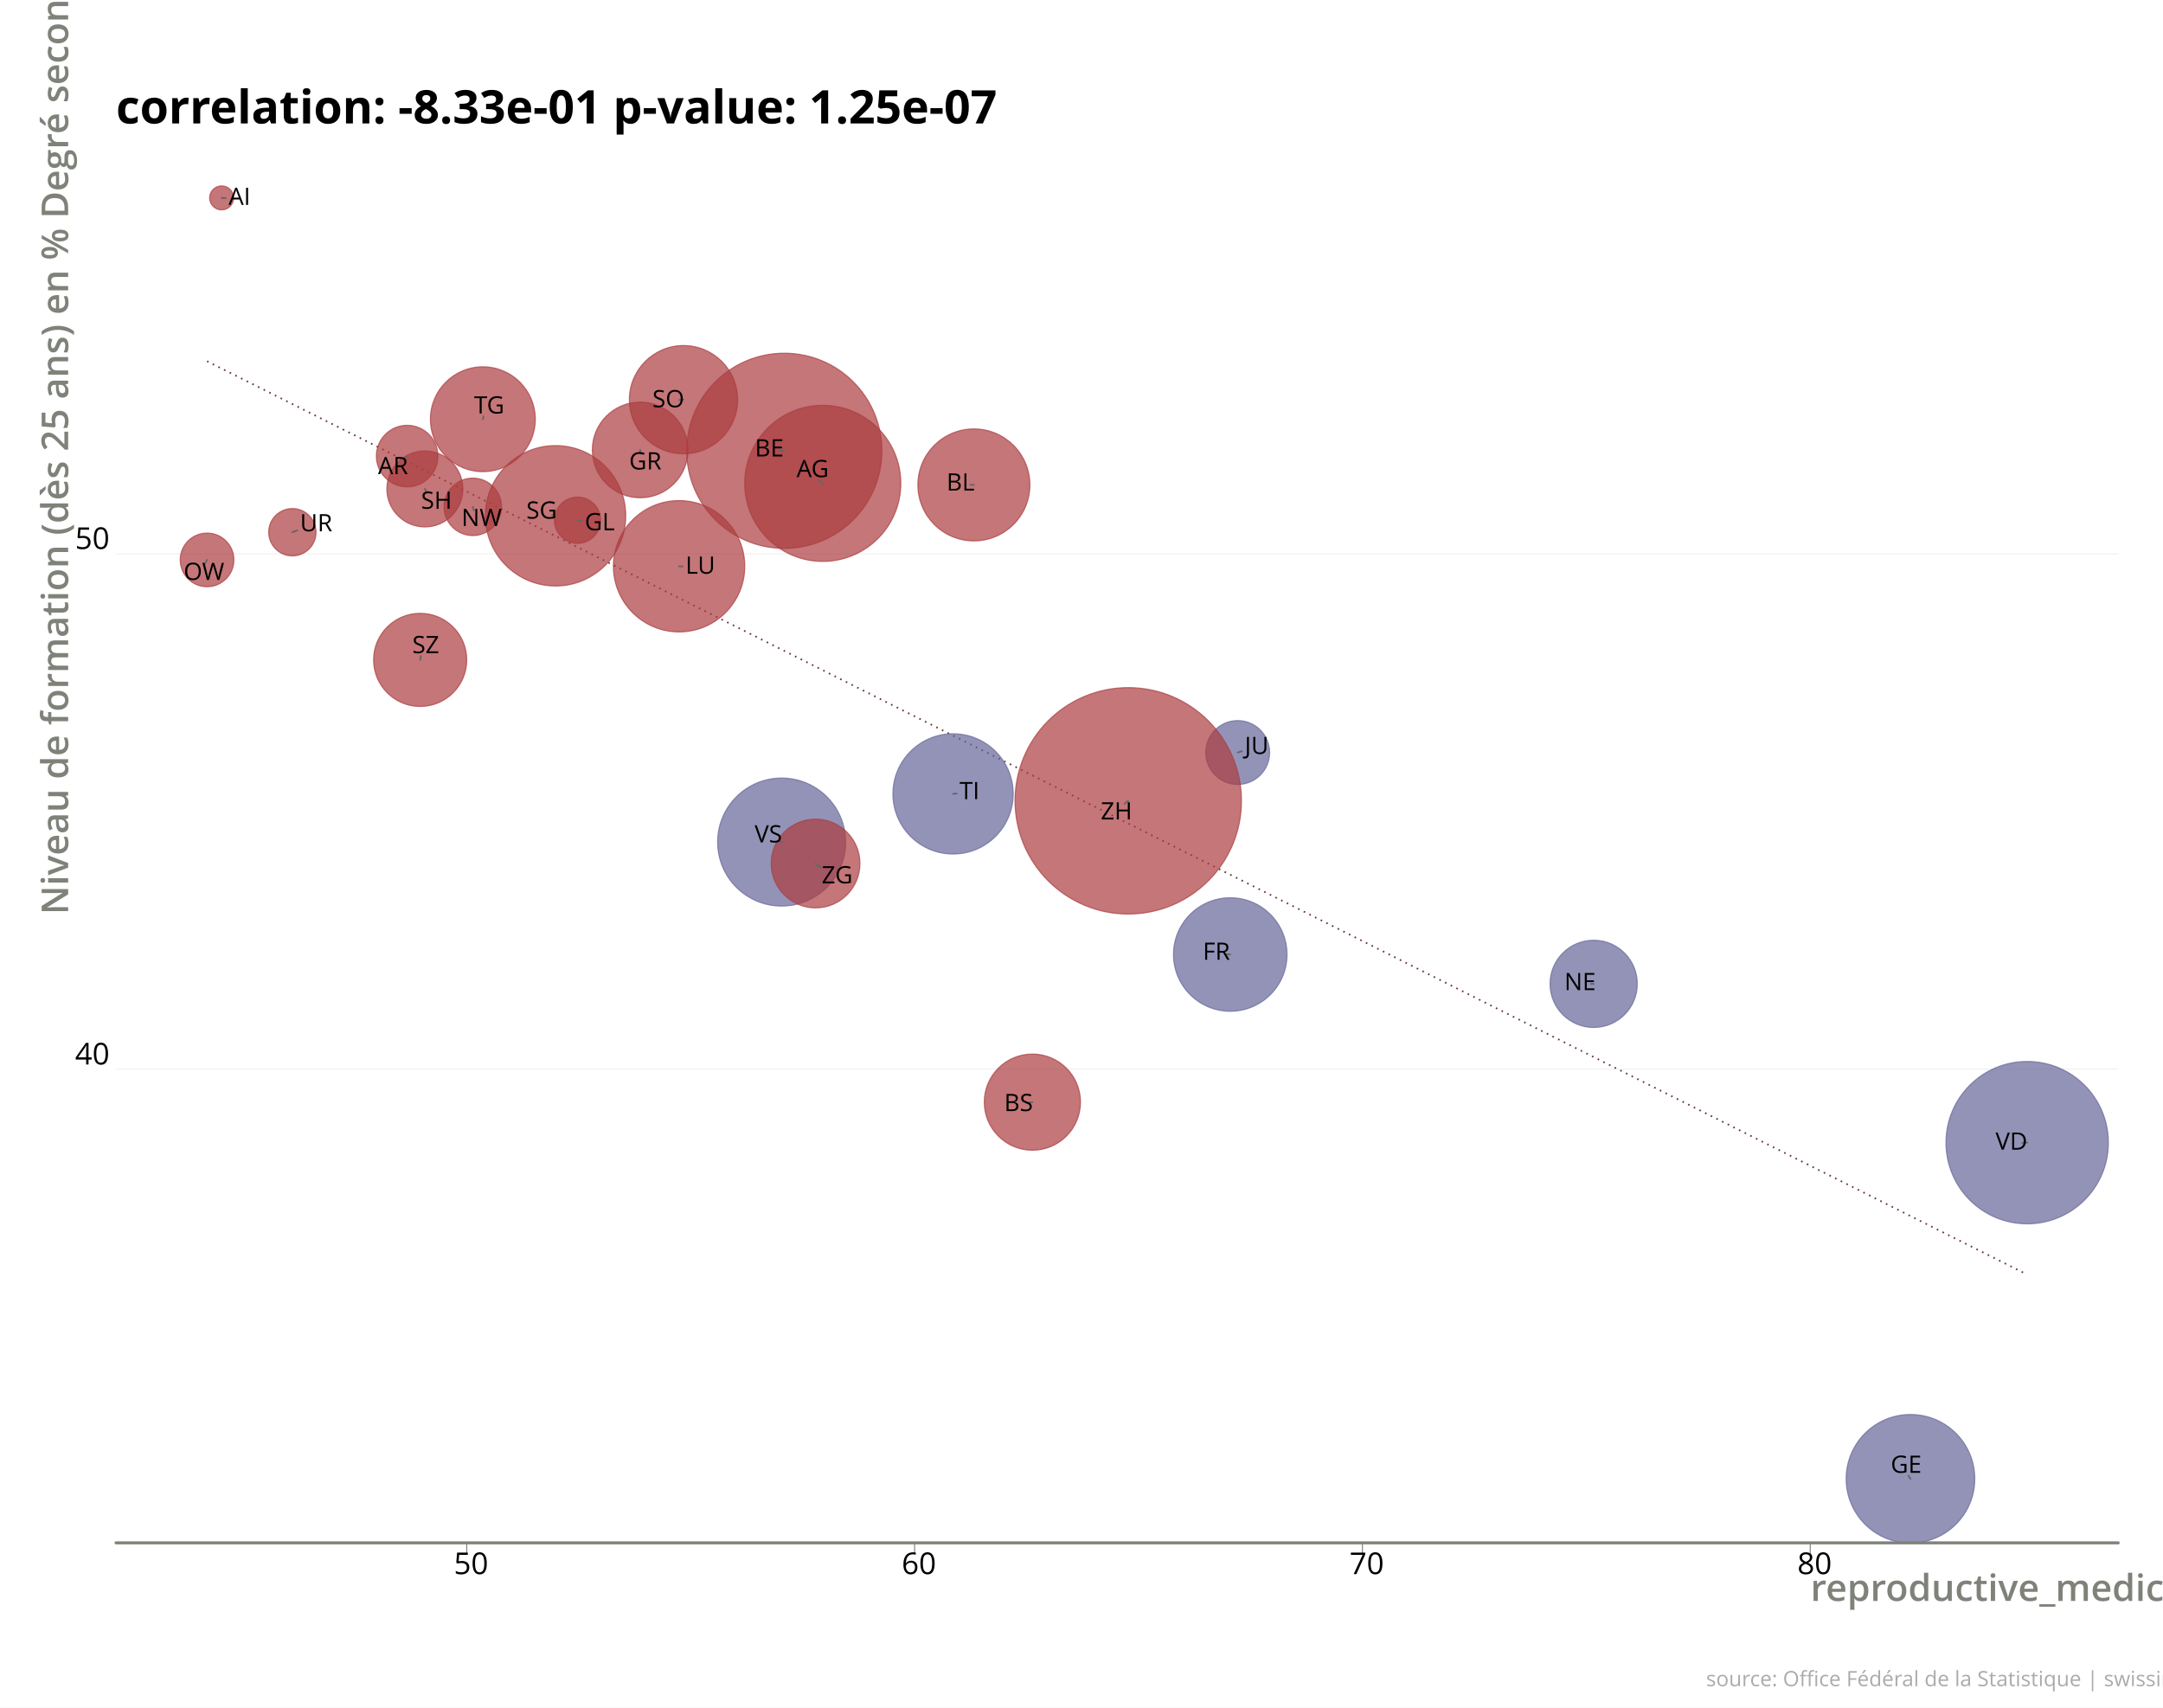
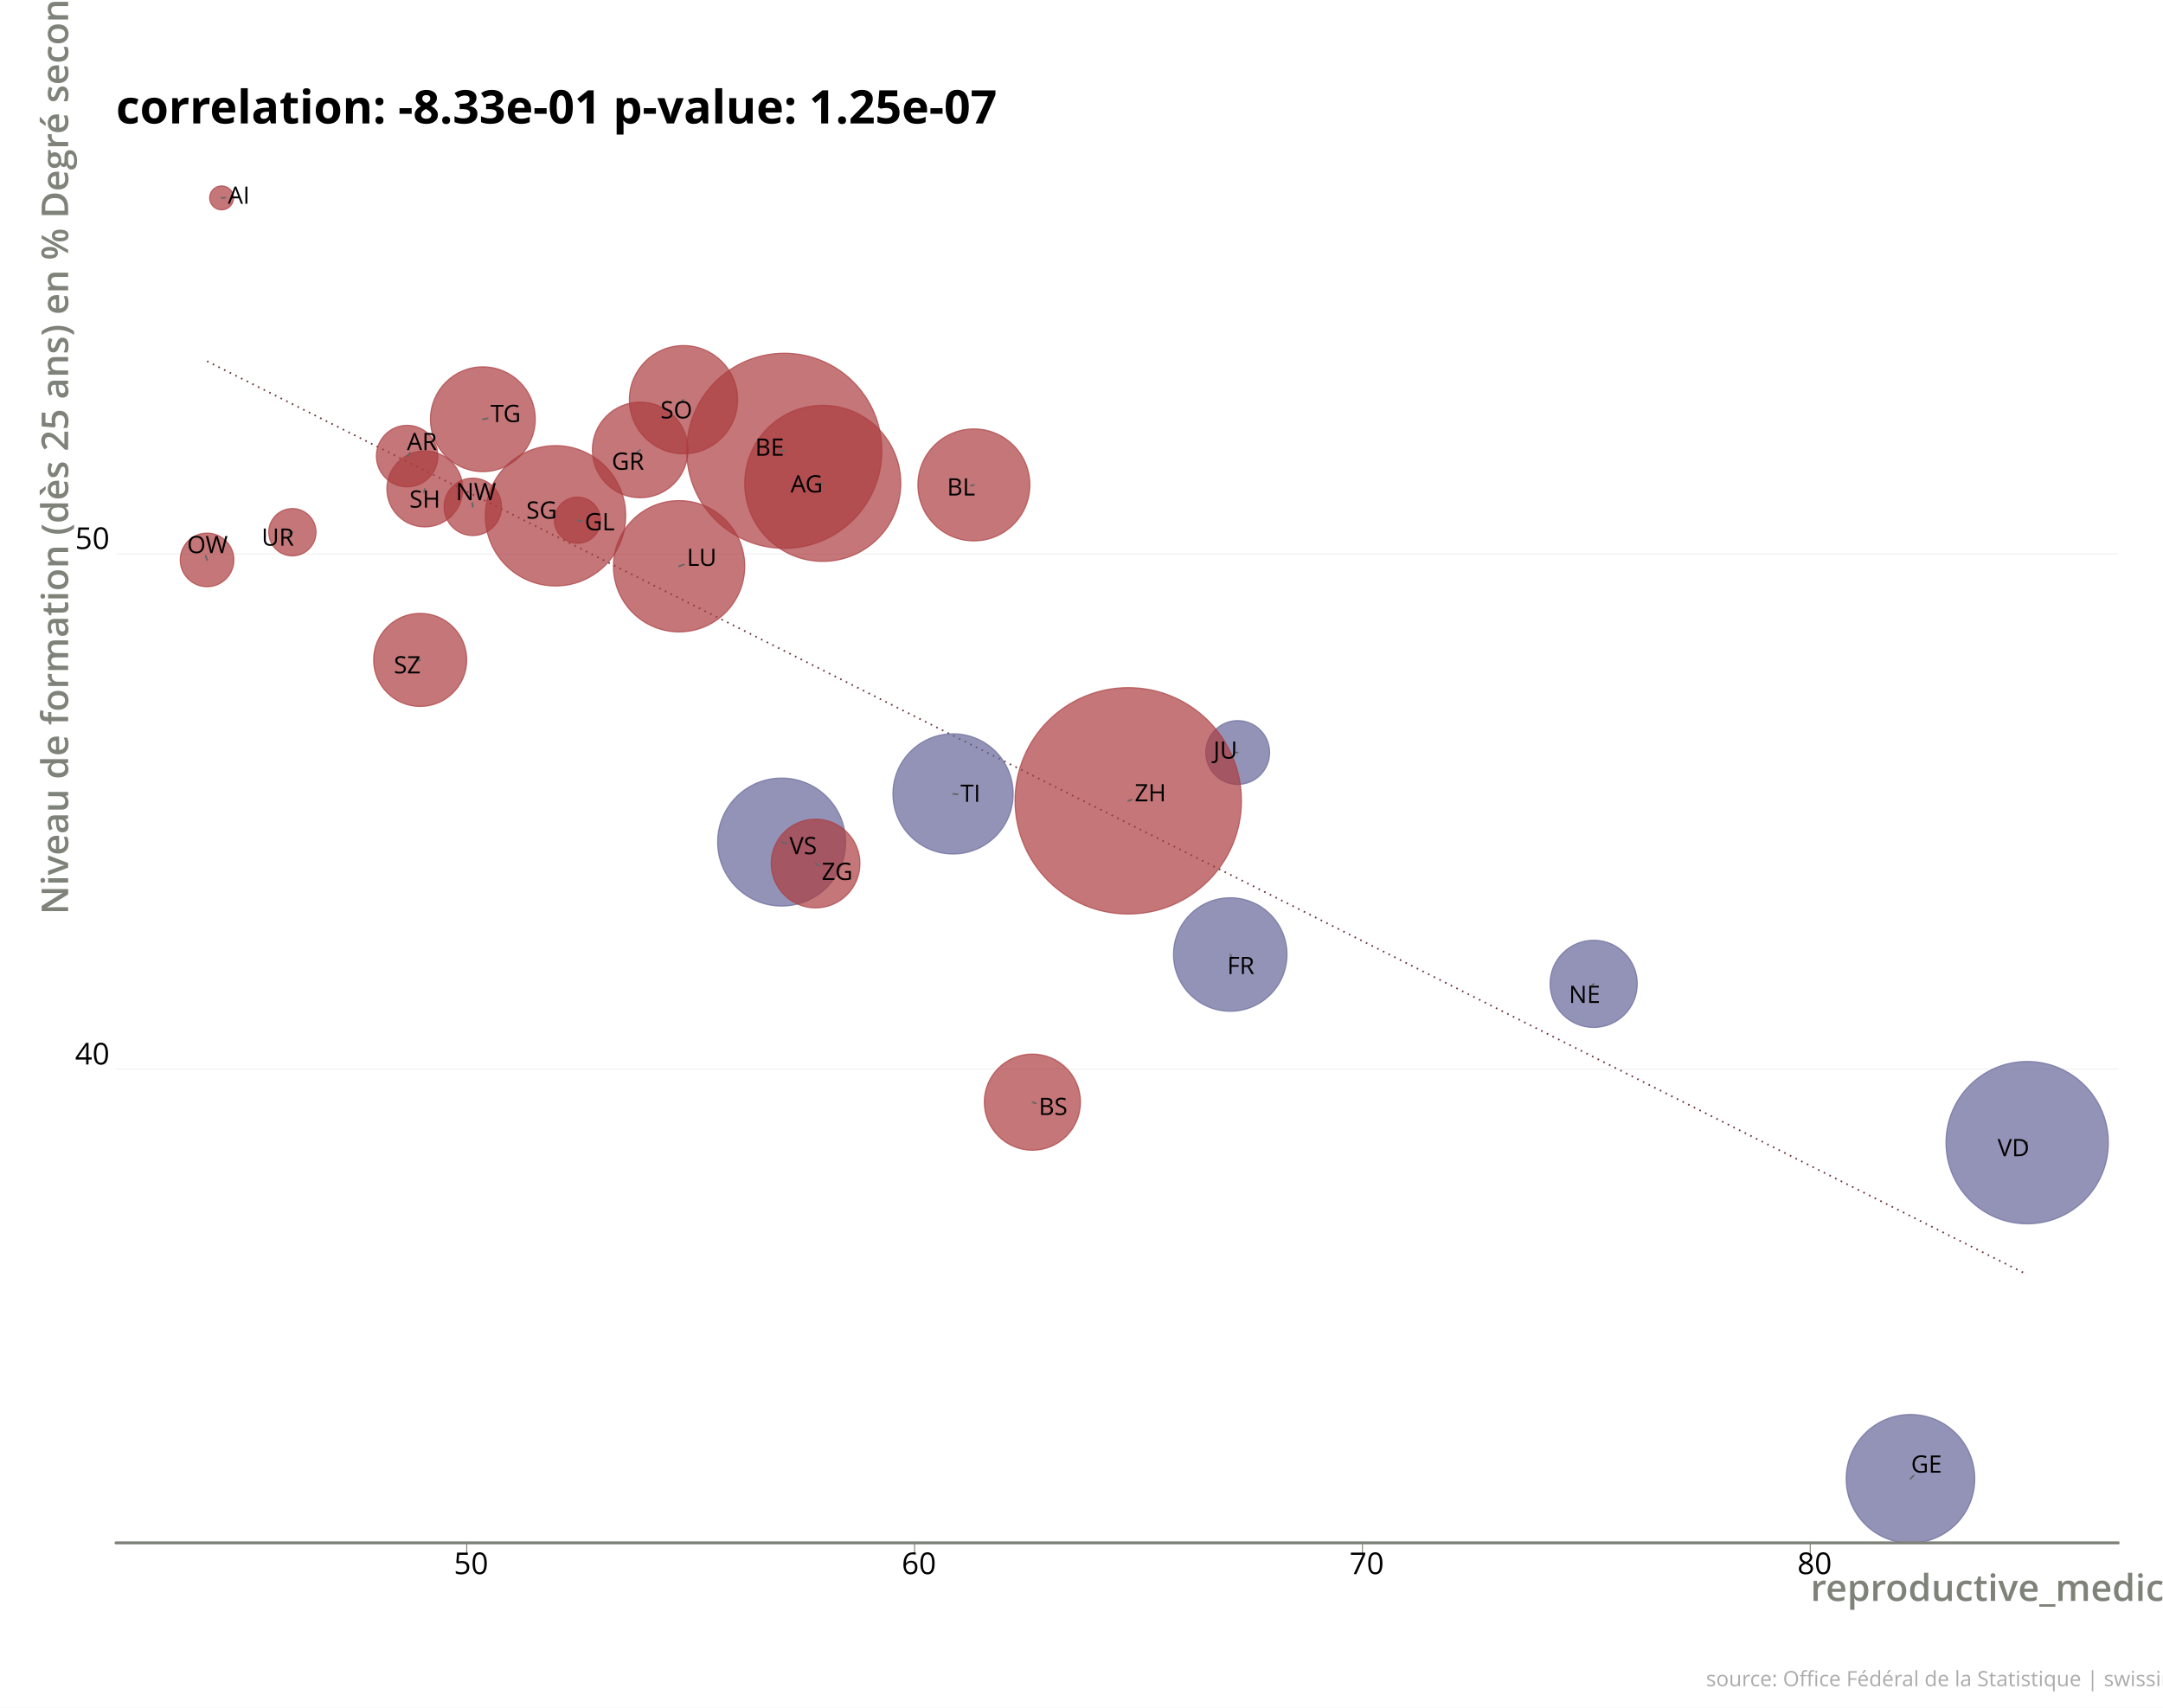
<svg xmlns="http://www.w3.org/2000/svg" viewBox="0 0 1368.00 1080.00">
  <defs>
    <style type="text/css">
    line, polyline, path, rect, circle {
      fill: none;
      stroke: #000000;
      stroke-linecap: round;
      stroke-linejoin: round;
      stroke-miterlimit: 10.00;
    }
  </style>
  </defs>
  <rect width="100%" height="100%" style="stroke: none; fill: #FFFFFF;" />
  <polyline points="73.40,676.27 1339.65,676.27 " style="stroke-width: 0.21; stroke: #D3D3D3;" />
  <polyline points="73.40,350.25 1339.65,350.25 " style="stroke-width: 0.21; stroke: #D3D3D3;" />
  <polyline points="130.96,228.45 145.53,235.76 160.10,243.07 174.67,250.38 189.24,257.69 203.81,265.01 218.39,272.32 232.96,279.63 247.53,286.94 262.10,294.25 276.67,301.56 291.24,308.87 305.81,316.19 320.39,323.50 334.96,330.81 349.53,338.12 364.10,345.43 378.67,352.74 393.24,360.06 407.81,367.37 422.39,374.68 436.96,381.99 451.53,389.30 466.10,396.61 480.67,403.93 495.24,411.24 509.81,418.55 524.38,425.86 538.96,433.17 553.53,440.48 568.10,447.80 582.67,455.11 597.24,462.42 611.81,469.73 626.38,477.04 640.96,484.35 655.53,491.66 670.10,498.98 684.67,506.29 699.24,513.60 713.81,520.91 728.38,528.22 742.96,535.53 757.53,542.85 772.10,550.16 786.67,557.47 801.24,564.78 815.81,572.09 830.38,579.40 844.96,586.72 859.53,594.03 874.10,601.34 888.67,608.65 903.24,615.96 917.81,623.27 932.38,630.59 946.95,637.90 961.53,645.21 976.10,652.52 990.67,659.83 1005.24,667.14 1019.81,674.45 1034.38,681.77 1048.95,689.08 1063.53,696.39 1078.10,703.70 1092.67,711.01 1107.24,718.32 1121.81,725.64 1136.38,732.95 1150.95,740.26 1165.53,747.57 1180.10,754.88 1194.67,762.19 1209.24,769.51 1223.81,776.82 1238.38,784.13 1252.95,791.44 1267.53,798.75 1282.10,806.06 " style="stroke-width: 1.07; stroke: #663333; stroke-dasharray: 1,3; stroke-linecap: butt;" />
  <circle cx="520.36" cy="305.69" r="37.02pt" style="stroke-width: 0.71; stroke: #AB3D3F; stroke-opacity: 0.70; fill: #AB3D3F; fill-opacity: 0.70;" />
  <circle cx="140.16" cy="125.15" r="5.69pt" style="stroke-width: 0.71; stroke: #AB3D3F; stroke-opacity: 0.70; fill: #AB3D3F; fill-opacity: 0.70;" />
  <circle cx="257.50" cy="288.44" r="14.60pt" style="stroke-width: 0.71; stroke: #AB3D3F; stroke-opacity: 0.70; fill: #AB3D3F; fill-opacity: 0.70;" />
  <circle cx="496.03" cy="285.10" r="46.29pt" style="stroke-width: 0.71; stroke: #AB3D3F; stroke-opacity: 0.70; fill: #AB3D3F; fill-opacity: 0.70;" />
  <circle cx="615.94" cy="306.67" r="26.56pt" style="stroke-width: 0.71; stroke: #AB3D3F; stroke-opacity: 0.70; fill: #AB3D3F; fill-opacity: 0.70;" />
  <circle cx="652.94" cy="697.02" r="22.81pt" style="stroke-width: 0.71; stroke: #AB3D3F; stroke-opacity: 0.70; fill: #AB3D3F; fill-opacity: 0.70;" />
  <circle cx="778.08" cy="603.65" r="26.92pt" style="stroke-width: 0.71; stroke: #666699; stroke-opacity: 0.70; fill: #666699; fill-opacity: 0.70;" />
  <circle cx="1208.29" cy="935.22" r="30.50pt" style="stroke-width: 0.71; stroke: #666699; stroke-opacity: 0.70; fill: #666699; fill-opacity: 0.70;" />
  <circle cx="365.25" cy="329.01" r="10.97pt" style="stroke-width: 0.71; stroke: #AB3D3F; stroke-opacity: 0.70; fill: #AB3D3F; fill-opacity: 0.70;" />
  <circle cx="404.88" cy="284.55" r="22.69pt" style="stroke-width: 0.71; stroke: #AB3D3F; stroke-opacity: 0.70; fill: #AB3D3F; fill-opacity: 0.70;" />
  <circle cx="782.79" cy="475.91" r="15.15pt" style="stroke-width: 0.71; stroke: #666699; stroke-opacity: 0.70; fill: #666699; fill-opacity: 0.70;" />
  <circle cx="429.49" cy="358.11" r="31.15pt" style="stroke-width: 0.71; stroke: #AB3D3F; stroke-opacity: 0.70; fill: #AB3D3F; fill-opacity: 0.70;" />
  <circle cx="1007.92" cy="622.21" r="20.69pt" style="stroke-width: 0.71; stroke: #666699; stroke-opacity: 0.70; fill: #666699; fill-opacity: 0.70;" />
  <circle cx="299.03" cy="320.54" r="13.63pt" style="stroke-width: 0.71; stroke: #AB3D3F; stroke-opacity: 0.70; fill: #AB3D3F; fill-opacity: 0.70;" />
  <circle cx="130.96" cy="354.10" r="12.73pt" style="stroke-width: 0.71; stroke: #AB3D3F; stroke-opacity: 0.70; fill: #AB3D3F; fill-opacity: 0.70;" />
  <circle cx="351.35" cy="326.20" r="33.30pt" style="stroke-width: 0.71; stroke: #AB3D3F; stroke-opacity: 0.70; fill: #AB3D3F; fill-opacity: 0.70;" />
  <circle cx="268.70" cy="309.22" r="18.02pt" style="stroke-width: 0.71; stroke: #AB3D3F; stroke-opacity: 0.70; fill: #AB3D3F; fill-opacity: 0.70;" />
  <circle cx="432.29" cy="252.77" r="25.68pt" style="stroke-width: 0.71; stroke: #AB3D3F; stroke-opacity: 0.70; fill: #AB3D3F; fill-opacity: 0.70;" />
  <circle cx="265.74" cy="417.33" r="22.09pt" style="stroke-width: 0.71; stroke: #AB3D3F; stroke-opacity: 0.70; fill: #AB3D3F; fill-opacity: 0.70;" />
  <circle cx="305.39" cy="265.13" r="24.87pt" style="stroke-width: 0.71; stroke: #AB3D3F; stroke-opacity: 0.70; fill: #AB3D3F; fill-opacity: 0.70;" />
  <circle cx="602.77" cy="502.07" r="28.52pt" style="stroke-width: 0.71; stroke: #666699; stroke-opacity: 0.70; fill: #666699; fill-opacity: 0.70;" />
  <circle cx="184.91" cy="336.59" r="11.23pt" style="stroke-width: 0.71; stroke: #AB3D3F; stroke-opacity: 0.70; fill: #AB3D3F; fill-opacity: 0.70;" />
  <circle cx="1282.10" cy="722.63" r="38.51pt" style="stroke-width: 0.71; stroke: #666699; stroke-opacity: 0.70; fill: #666699; fill-opacity: 0.70;" />
  <circle cx="494.35" cy="532.54" r="30.36pt" style="stroke-width: 0.71; stroke: #666699; stroke-opacity: 0.70; fill: #666699; fill-opacity: 0.70;" />
  <circle cx="515.81" cy="546.11" r="21.05pt" style="stroke-width: 0.71; stroke: #AB3D3F; stroke-opacity: 0.70; fill: #AB3D3F; fill-opacity: 0.70;" />
  <circle cx="713.57" cy="506.46" r="53.70pt" style="stroke-width: 0.71; stroke: #AB3D3F; stroke-opacity: 0.70; fill: #AB3D3F; fill-opacity: 0.70;" />
-   <line x1="518.00" y1="303.55" x2="520.36" y2="305.69" style="stroke-width: 1.07; stroke: #666666;" />
-   <text x="503.80" y="301.75" style="font-size: 11.38pt; font-family: Open Sans;">AG</text>
-   <line x1="142.75" y1="125.25" x2="140.16" y2="125.15" style="stroke-width: 1.07; stroke: #666666;" />
-   <text x="144.55" y="129.57" style="font-size: 11.38pt; font-family: Open Sans;">AI</text>
-   <line x1="255.13" y1="289.99" x2="257.50" y2="288.44" style="stroke-width: 1.07; stroke: #666666;" />
-   <text x="239.09" y="299.87" style="font-size: 11.38pt; font-family: Open Sans;">AR</text>
-   <line x1="492.93" y1="284.96" x2="496.03" y2="285.10" style="stroke-width: 1.07; stroke: #666666;" />
-   <text x="477.43" y="288.65" style="font-size: 11.38pt; font-family: Open Sans;">BE</text>
-   <line x1="613.73" y1="306.56" x2="615.94" y2="306.67" style="stroke-width: 1.07; stroke: #666666;" />
-   <text x="598.64" y="310.23" style="font-size: 11.38pt; font-family: Open Sans;">BL</text>
-   <line x1="650.53" y1="697.37" x2="652.94" y2="697.02" style="stroke-width: 1.07; stroke: #666666;" />
-   <text x="635.11" y="702.67" style="font-size: 11.38pt; font-family: Open Sans;">BS</text>
-   <line x1="775.44" y1="603.48" x2="778.08" y2="603.65" style="stroke-width: 1.07; stroke: #666666;" />
-   <text x="760.73" y="607.00" style="font-size: 11.38pt; font-family: Open Sans;">FR</text>
-   <line x1="1207.00" y1="933.25" x2="1208.29" y2="935.22" style="stroke-width: 1.07; stroke: #666666;" />
-   <text x="1195.82" y="931.45" style="font-size: 11.38pt; font-family: Open Sans;">GE</text>
+   <line x1="517.31" y1="306.10" x2="520.36" y2="305.69" style="stroke-width: 1.07; stroke: #666666;" />
+   <text x="500.02" y="311.42" style="font-size: 11.38pt; font-family: Open Sans;">AG</text>
+   <line x1="142.31" y1="125.06" x2="140.16" y2="125.15" style="stroke-width: 1.07; stroke: #666666;" />
+   <text x="144.11" y="128.85" style="font-size: 11.38pt; font-family: Open Sans;">AI</text>
+   <line x1="259.29" y1="286.44" x2="257.50" y2="288.44" style="stroke-width: 1.07; stroke: #666666;" />
+   <text x="257.39" y="284.64" style="font-size: 11.38pt; font-family: Open Sans;">AR</text>
+   <line x1="493.10" y1="284.86" x2="496.03" y2="285.10" style="stroke-width: 1.07; stroke: #666666;" />
+   <text x="477.60" y="288.20" style="font-size: 11.38pt; font-family: Open Sans;">BE</text>
+   <line x1="614.06" y1="307.14" x2="615.94" y2="306.67" style="stroke-width: 1.07; stroke: #666666;" />
+   <text x="598.98" y="313.35" style="font-size: 11.38pt; font-family: Open Sans;">BL</text>
+   <line x1="655.17" y1="697.86" x2="652.94" y2="697.02" style="stroke-width: 1.07; stroke: #666666;" />
+   <text x="656.97" y="705.14" style="font-size: 11.38pt; font-family: Open Sans;">BS</text>
+   <line x1="779.41" y1="606.09" x2="778.08" y2="603.65" style="stroke-width: 1.07; stroke: #666666;" />
+   <text x="776.15" y="616.02" style="font-size: 11.38pt; font-family: Open Sans;">FR</text>
+   <line x1="1210.32" y1="933.13" x2="1208.29" y2="935.22" style="stroke-width: 1.07; stroke: #666666;" />
+   <text x="1208.67" y="931.33" style="font-size: 11.38pt; font-family: Open Sans;">GE</text>
  <line x1="368.05" y1="329.56" x2="365.25" y2="329.01" style="stroke-width: 1.07; stroke: #666666;" />
  <text x="369.85" y="335.35" style="font-size: 11.38pt; font-family: Open Sans;">GL</text>
-   <line x1="405.08" y1="286.95" x2="404.88" y2="284.55" style="stroke-width: 1.07; stroke: #666666;" />
-   <text x="397.92" y="296.88" style="font-size: 11.38pt; font-family: Open Sans;">GR</text>
-   <line x1="785.43" y1="475.10" x2="782.79" y2="475.91" style="stroke-width: 1.07; stroke: #666666;" />
-   <text x="787.23" y="476.85" style="font-size: 11.38pt; font-family: Open Sans;">JU</text>
-   <line x1="431.73" y1="358.24" x2="429.49" y2="358.11" style="stroke-width: 1.07; stroke: #666666;" />
-   <text x="433.53" y="362.83" style="font-size: 11.38pt; font-family: Open Sans;">LU</text>
-   <line x1="1006.11" y1="622.20" x2="1007.92" y2="622.21" style="stroke-width: 1.07; stroke: #666666;" />
-   <text x="989.40" y="626.18" style="font-size: 11.38pt; font-family: Open Sans;">NE</text>
-   <line x1="299.69" y1="322.72" x2="299.03" y2="320.54" style="stroke-width: 1.07; stroke: #666666;" />
-   <text x="291.88" y="332.65" style="font-size: 11.38pt; font-family: Open Sans;">NW</text>
-   <line x1="129.32" y1="356.85" x2="130.96" y2="354.10" style="stroke-width: 1.07; stroke: #666666;" />
-   <text x="116.14" y="366.78" style="font-size: 11.38pt; font-family: Open Sans;">OW</text>
+   <line x1="401.70" y1="287.16" x2="404.88" y2="284.55" style="stroke-width: 1.07; stroke: #666666;" />
+   <text x="386.92" y="297.08" style="font-size: 11.38pt; font-family: Open Sans;">GR</text>
+   <line x1="780.58" y1="475.86" x2="782.79" y2="475.91" style="stroke-width: 1.07; stroke: #666666;" />
+   <text x="767.46" y="479.77" style="font-size: 11.38pt; font-family: Open Sans;">JU</text>
+   <line x1="432.61" y1="357.00" x2="429.49" y2="358.11" style="stroke-width: 1.07; stroke: #666666;" />
+   <text x="434.41" y="357.88" style="font-size: 11.38pt; font-family: Open Sans;">LU</text>
+   <line x1="1005.74" y1="624.33" x2="1007.92" y2="622.21" style="stroke-width: 1.07; stroke: #666666;" />
+   <text x="992.24" y="634.26" style="font-size: 11.38pt; font-family: Open Sans;">NE</text>
+   <line x1="298.68" y1="318.11" x2="299.03" y2="320.54" style="stroke-width: 1.07; stroke: #666666;" />
+   <text x="288.28" y="316.31" style="font-size: 11.38pt; font-family: Open Sans;">NW</text>
+   <line x1="130.09" y1="351.62" x2="130.96" y2="354.10" style="stroke-width: 1.07; stroke: #666666;" />
+   <text x="118.34" y="349.82" style="font-size: 11.38pt; font-family: Open Sans;">OW</text>
  <line x1="349.21" y1="325.77" x2="351.35" y2="326.20" style="stroke-width: 1.07; stroke: #666666;" />
  <text x="332.87" y="328.01" style="font-size: 11.38pt; font-family: Open Sans;">SG</text>
-   <line x1="270.21" y1="311.82" x2="268.70" y2="309.22" style="stroke-width: 1.07; stroke: #666666;" />
-   <text x="266.31" y="321.75" style="font-size: 11.38pt; font-family: Open Sans;">SH</text>
-   <line x1="429.53" y1="252.94" x2="432.29" y2="252.77" style="stroke-width: 1.07; stroke: #666666;" />
-   <text x="412.62" y="257.57" style="font-size: 11.38pt; font-family: Open Sans;">SO</text>
-   <line x1="266.15" y1="414.87" x2="265.74" y2="417.33" style="stroke-width: 1.07; stroke: #666666;" />
-   <text x="260.77" y="413.07" style="font-size: 11.38pt; font-family: Open Sans;">SZ</text>
-   <line x1="305.80" y1="263.32" x2="305.39" y2="265.13" style="stroke-width: 1.07; stroke: #666666;" />
-   <text x="299.81" y="261.52" style="font-size: 11.38pt; font-family: Open Sans;">TG</text>
-   <line x1="605.05" y1="501.88" x2="602.77" y2="502.07" style="stroke-width: 1.07; stroke: #666666;" />
-   <text x="606.85" y="505.41" style="font-size: 11.38pt; font-family: Open Sans;">TI</text>
-   <line x1="187.96" y1="335.46" x2="184.91" y2="336.59" style="stroke-width: 1.07; stroke: #666666;" />
-   <text x="189.76" y="336.00" style="font-size: 11.38pt; font-family: Open Sans;">UR</text>
-   <line x1="1278.98" y1="722.73" x2="1282.10" y2="722.63" style="stroke-width: 1.07; stroke: #666666;" />
-   <text x="1262.11" y="727.09" style="font-size: 11.38pt; font-family: Open Sans;">VD</text>
-   <line x1="492.08" y1="531.71" x2="494.35" y2="532.54" style="stroke-width: 1.07; stroke: #666666;" />
-   <text x="477.26" y="532.76" style="font-size: 11.38pt; font-family: Open Sans;">VS</text>
-   <line x1="519.27" y1="548.71" x2="515.81" y2="546.11" style="stroke-width: 1.07; stroke: #666666;" />
-   <text x="519.68" y="558.64" style="font-size: 11.38pt; font-family: Open Sans;">ZG</text>
-   <line x1="711.20" y1="508.30" x2="713.57" y2="506.46" style="stroke-width: 1.07; stroke: #666666;" />
-   <text x="696.18" y="518.22" style="font-size: 11.38pt; font-family: Open Sans;">ZH</text>
+   <line x1="268.10" y1="311.12" x2="268.70" y2="309.22" style="stroke-width: 1.07; stroke: #666666;" />
+   <text x="258.93" y="321.04" style="font-size: 11.38pt; font-family: Open Sans;">SH</text>
+   <line x1="430.57" y1="254.68" x2="432.29" y2="252.77" style="stroke-width: 1.07; stroke: #666666;" />
+   <text x="417.72" y="264.60" style="font-size: 11.38pt; font-family: Open Sans;">SO</text>
+   <line x1="263.63" y1="418.25" x2="265.74" y2="417.33" style="stroke-width: 1.07; stroke: #666666;" />
+   <text x="249.09" y="425.86" style="font-size: 11.38pt; font-family: Open Sans;">SZ</text>
+   <line x1="308.42" y1="264.56" x2="305.39" y2="265.13" style="stroke-width: 1.07; stroke: #666666;" />
+   <text x="310.22" y="266.90" style="font-size: 11.38pt; font-family: Open Sans;">TG</text>
+   <line x1="605.65" y1="502.36" x2="602.77" y2="502.07" style="stroke-width: 1.07; stroke: #666666;" />
+   <text x="607.45" y="507.08" style="font-size: 11.38pt; font-family: Open Sans;">TI</text>
+   <line x1="182.58" y1="337.47" x2="184.91" y2="336.59" style="stroke-width: 1.07; stroke: #666666;" />
+   <text x="165.46" y="345.09" style="font-size: 11.38pt; font-family: Open Sans;">UR</text>
+   <line x1="1280.27" y1="723.37" x2="1282.10" y2="722.63" style="stroke-width: 1.07; stroke: #666666;" />
+   <text x="1263.40" y="731.19" style="font-size: 11.38pt; font-family: Open Sans;">VD</text>
+   <line x1="497.49" y1="533.52" x2="494.35" y2="532.54" style="stroke-width: 1.07; stroke: #666666;" />
+   <text x="499.29" y="540.20" style="font-size: 11.38pt; font-family: Open Sans;">VS</text>
+   <line x1="517.88" y1="547.27" x2="515.81" y2="546.11" style="stroke-width: 1.07; stroke: #666666;" />
+   <text x="519.68" y="556.51" style="font-size: 11.38pt; font-family: Open Sans;">ZG</text>
+   <line x1="715.81" y1="505.73" x2="713.57" y2="506.46" style="stroke-width: 1.07; stroke: #666666;" />
+   <text x="717.61" y="506.76" style="font-size: 11.38pt; font-family: Open Sans;">ZH</text>
  <text x="47.49" y="673.21" style="font-size: 14.30pt; font-family: Open Sans;">40</text>
  <text x="47.49" y="347.19" style="font-size: 14.30pt; font-family: Open Sans;">50</text>
  <polyline points="73.40,975.73 1339.65,975.73 " style="stroke-width: 1.92; stroke: #7E8279;" />
  <polyline points="295.20,983.10 295.20,975.73 " style="stroke-width: 0.64; stroke: #7E8279; stroke-linecap: butt;" />
  <polyline points="578.43,983.10 578.43,975.73 " style="stroke-width: 0.64; stroke: #7E8279; stroke-linecap: butt;" />
  <polyline points="861.67,983.10 861.67,975.73 " style="stroke-width: 0.64; stroke: #7E8279; stroke-linecap: butt;" />
  <polyline points="1144.90,983.10 1144.90,975.73 " style="stroke-width: 0.64; stroke: #7E8279; stroke-linecap: butt;" />
  <text x="287.02" y="995.50" style="font-size: 14.30pt; font-family: Open Sans;">50</text>
  <text x="570.26" y="995.50" style="font-size: 14.30pt; font-family: Open Sans;">60</text>
  <text x="853.49" y="995.50" style="font-size: 14.30pt; font-family: Open Sans;">70</text>
  <text x="1136.73" y="995.50" style="font-size: 14.30pt; font-family: Open Sans;">80</text>
  <text x="1145.06" y="1012.45" style="font-size: 17.60pt; fill: #7E8279; font-family: Open Sans Semibold;">reproductive_medicine</text>
  <text transform="translate(43.10,578.43) rotate(-90)" style="font-size: 17.60pt; fill: #7E8279; font-family: Open Sans Semibold;">Niveau de formation (dès 25 ans) en % Degré secondaire II</text>
  <text x="73.40" y="78.07" style="font-size: 22.00pt; font-weight: bold; font-family: Open Sans;">correlation: -8.33e-01   p-value:  1.25e-07</text>
  <text x="1079.01" y="1066.38" style="font-size: 10.00pt; fill: #737373; fill-opacity: 0.60; font-family: Open Sans;">source: Office Fédéral de la Statistique | swissinfo.ch </text>
</svg>
